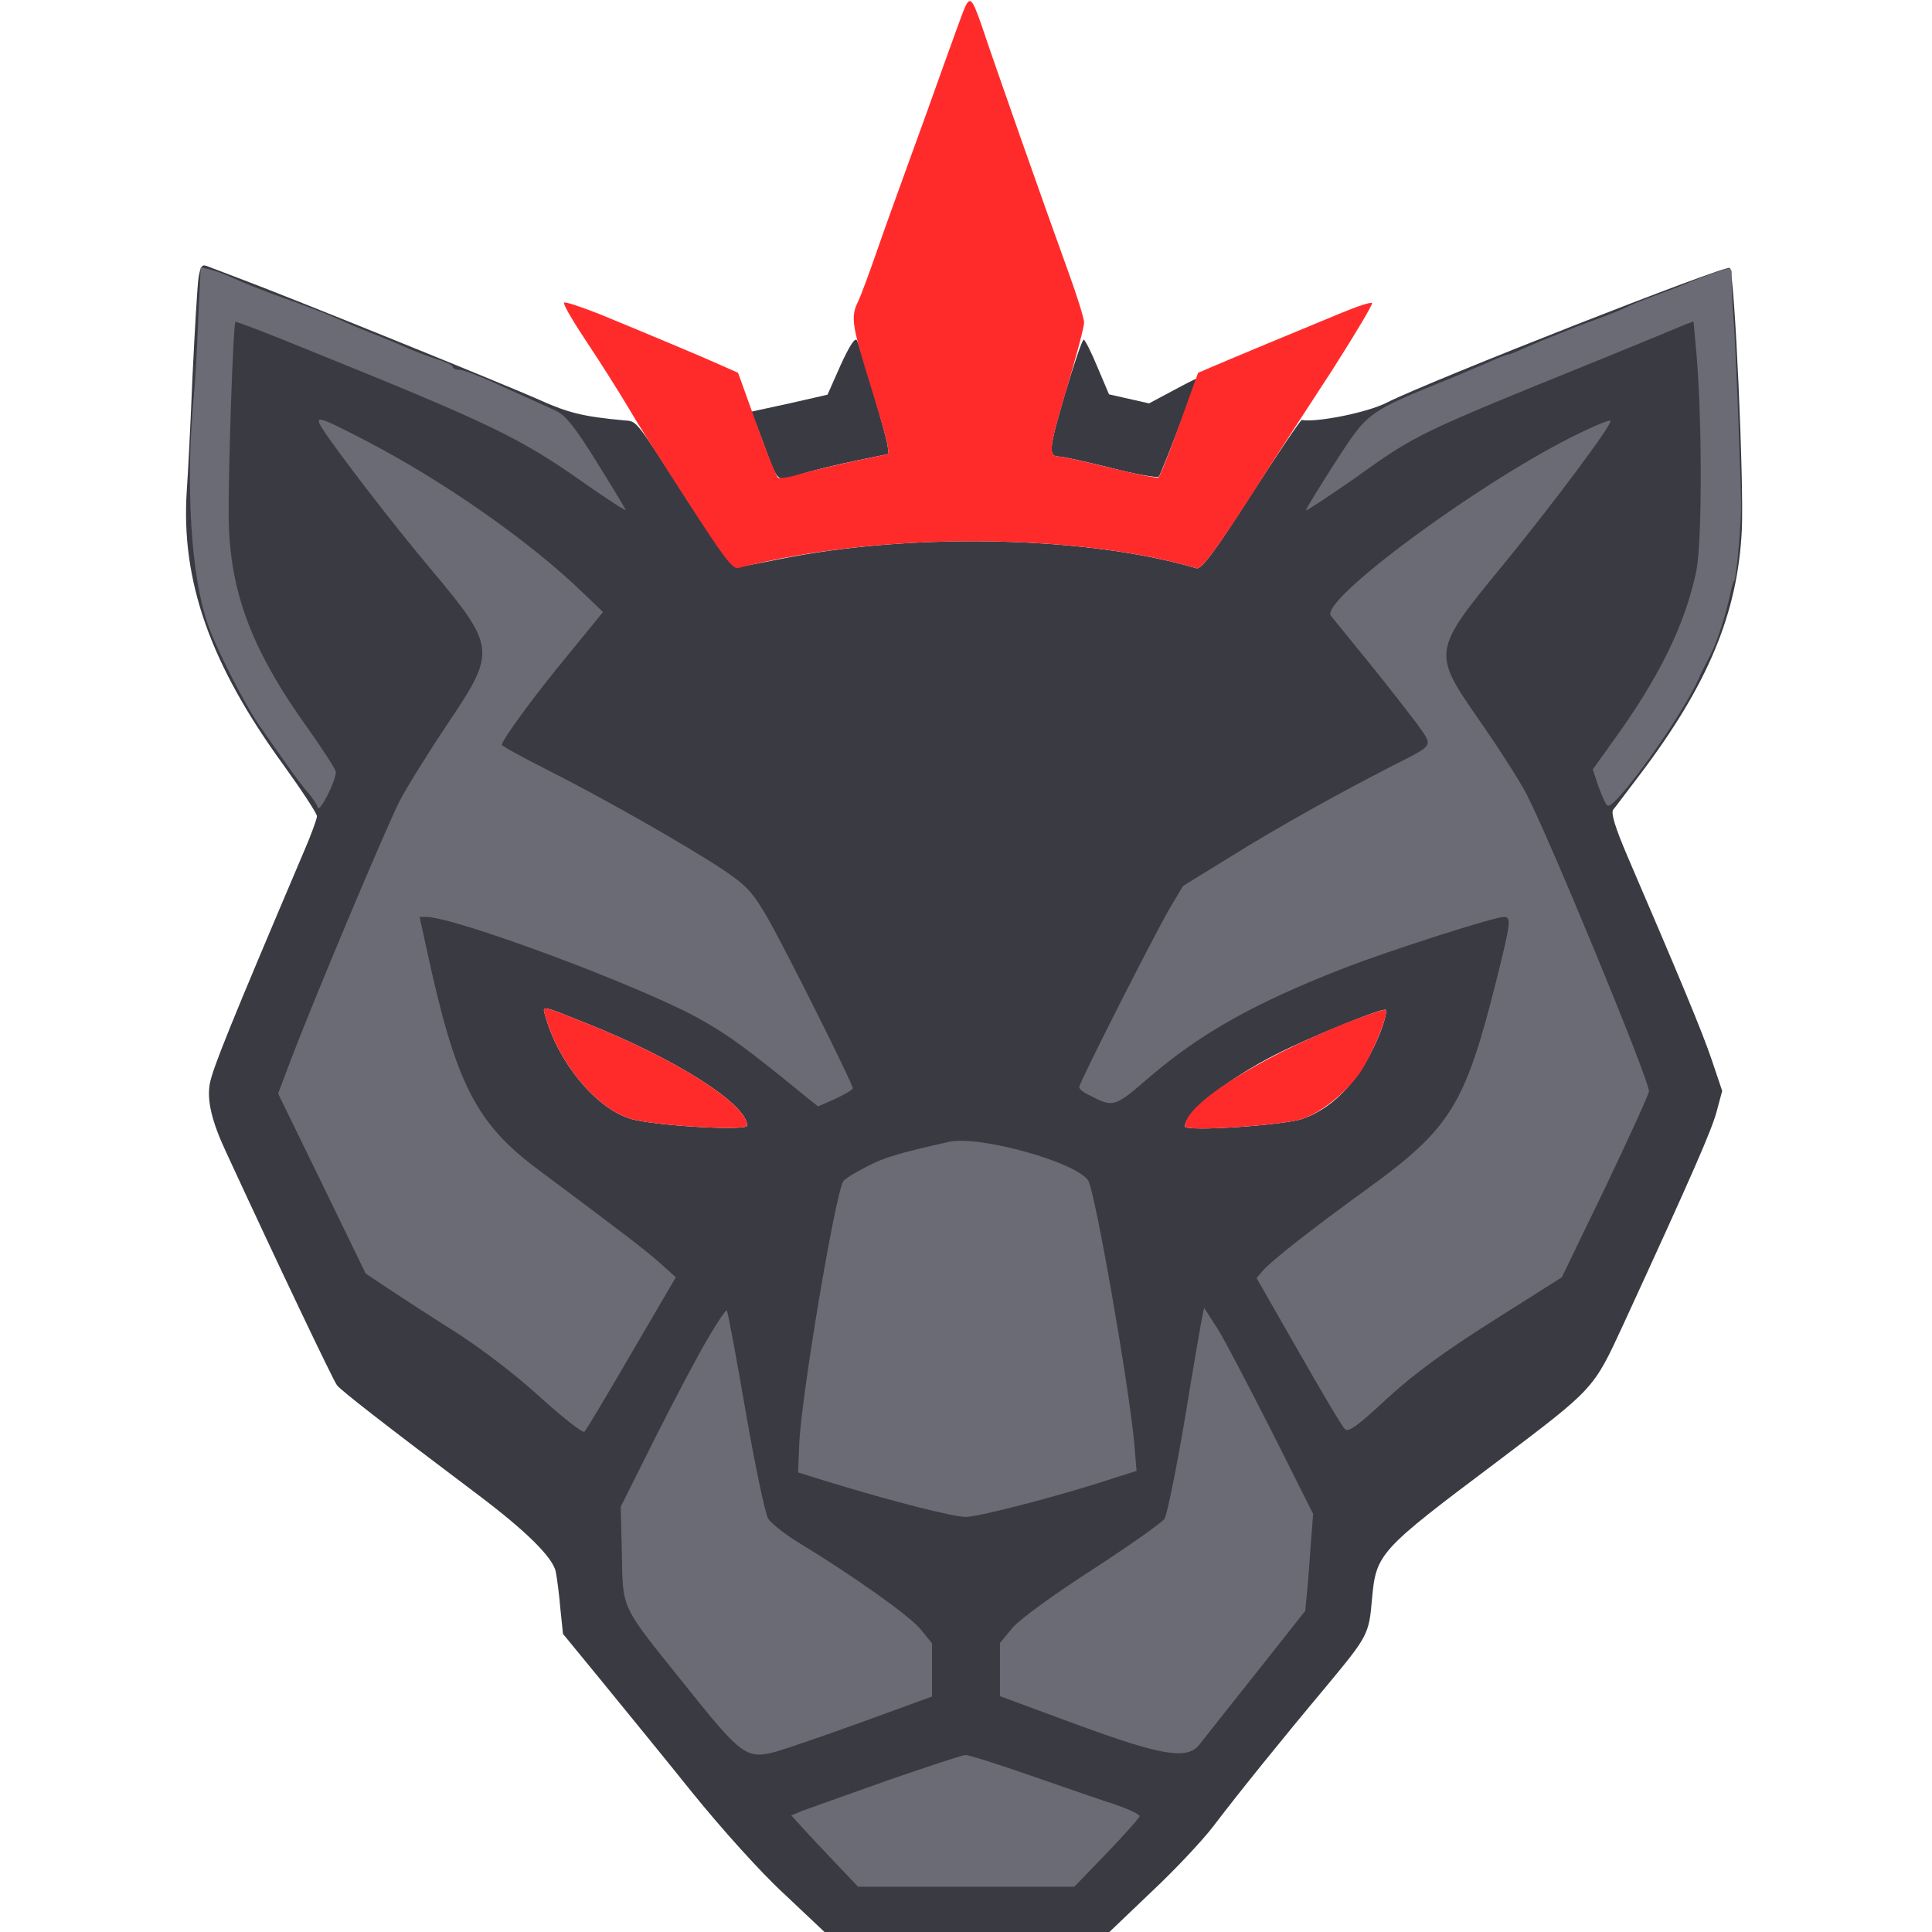
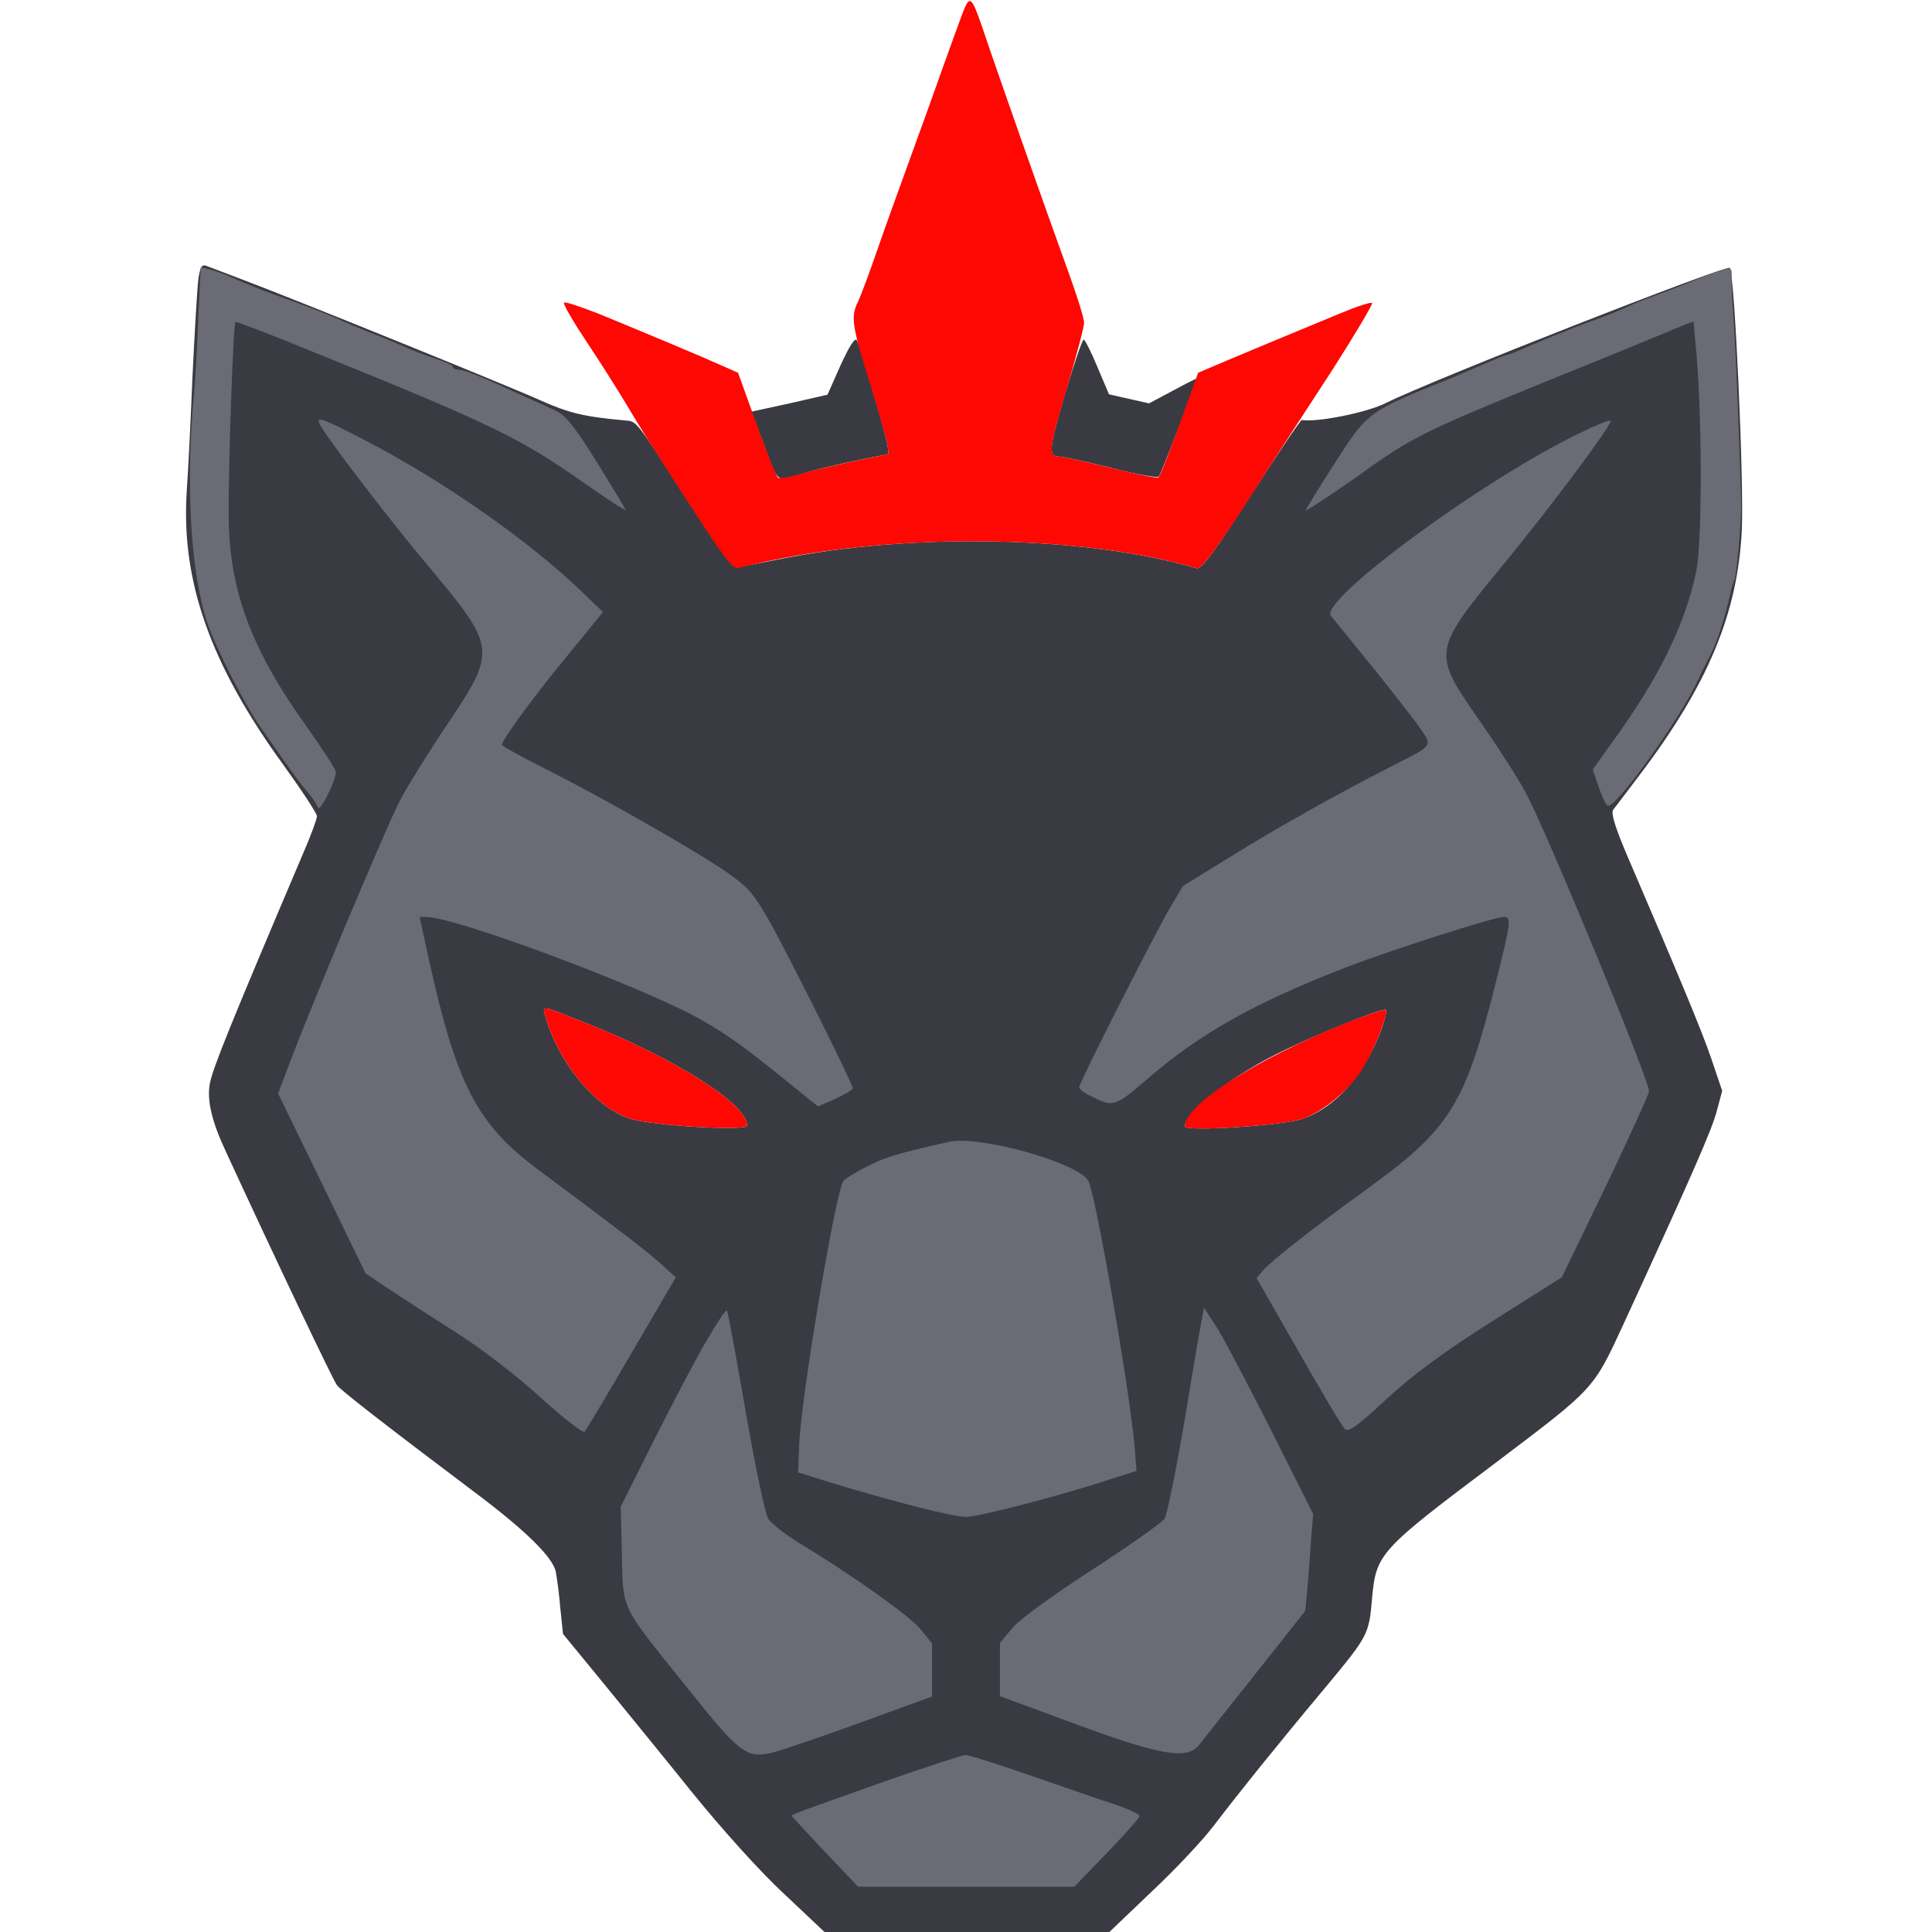
<svg xmlns="http://www.w3.org/2000/svg" viewBox="0 0 512 512" width="38" height="38" fill="none" aria-hidden="true">
  <g transform="translate(0,512) scale(0.1,-0.1)" fill="#3A3A42" stroke="none">
    <path d="M526 4383 c-3 -21 -10 -139 -16 -263 -5 -124 -12 -259 -15 -300 -16 -239 62 -460 256 -727 49 -68 89 -129 89 -136 0 -7 -16 -51 -36 -97 -193 -454 -240 -570 -248 -612 -8 -44 5 -100 44 -183 138 -299 283 -603 293 -616 11 -14 117 -97 372 -289 129 -97 201 -168 208 -206 3 -16 9 -59 12 -97 l7 -67 105 -128 c57 -70 165 -202 238 -293 76 -94 181 -211 242 -267 l108 -102 377 0 378 0 112 107 c62 58 136 137 164 174 67 88 179 227 298 369 111 134 114 138 122 233 11 120 18 128 331 363 259 196 255 191 335 364 184 400 236 519 248 567 l14 52 -28 83 c-25 74 -83 213 -224 541 -32 75 -43 112 -37 121 6 7 37 49 70 92 181 239 260 428 271 649 6 125 -19 682 -32 695 -9 9 -789 -297 -909 -357 -50 -26 -185 -53 -225 -46 -3 1 -63 -88 -134 -198 -96 -150 -132 -198 -145 -195 -287 85 -753 96 -1106 24 -55 -11 -106 -21 -114 -21 -8 -1 -62 73 -127 173 -143 223 -135 213 -170 216 -109 10 -148 20 -224 54 -89 40 -659 271 -790 320 -41 16 -82 31 -92 35 -13 5 -17 -1 -22 -32z m1026 -1974 c239 -95 428 -215 428 -272 0 -15 -255 0 -312 19 -90 29 -189 149 -223 272 -8 28 -13 29 107 -19z m2107 -22 c-47 -120 -119 -201 -207 -232 -49 -17 -312 -35 -312 -20 0 36 115 127 240 190 96 49 283 124 292 119 4 -3 -2 -28 -13 -57z M2228 4153 l-35 -79 -101 -23 -101 -22 24 -62 c52 -137 37 -124 113 -102 29 9 91 24 140 34 l87 18 -3 24 c-5 30 -72 259 -81 277 -5 9 -20 -15 -43 -65z M2822 4075 c-43 -147 -45 -165 -14 -165 9 0 71 -14 136 -30 66 -17 123 -27 127 -23 6 6 99 249 99 259 0 1 -28 -13 -63 -32 l-62 -33 -53 12 -53 12 -31 73 c-16 39 -33 72 -36 72 -4 0 -26 -65 -50 -145z" />
  </g>
  <g transform="translate(0,512) scale(0.1,-0.1)" fill="#6B6B75" stroke="none">
    <path d="M525 4268 c-3 -79 -8 -165 -11 -193 -23 -242 -8 -481 37 -610 22 -64 99 -215 138 -270 19 -27 50 -72 70 -100 19 -27 44 -61 57 -75 12 -14 24 -32 26 -40 5 -15 48 70 48 94 0 7 -34 59 -75 117 -150 209 -208 365 -209 564 -1 125 12 507 18 512 1 2 90 -32 197 -76 485 -196 558 -232 727 -351 63 -44 112 -76 110 -71 -2 5 -37 63 -78 129 -59 94 -82 123 -110 135 -19 9 -80 36 -135 61 -55 26 -107 46 -117 46 -10 0 -18 3 -18 8 0 4 -19 13 -42 20 -24 8 -56 20 -73 27 -16 8 -59 26 -95 40 -36 14 -78 32 -95 40 -31 14 -70 29 -170 65 -33 12 -78 30 -100 40 -22 10 -52 22 -66 25 l-27 7 -7 -144z M4540 4396 c-19 -7 -46 -17 -60 -23 -14 -6 -52 -21 -85 -33 -33 -12 -68 -26 -78 -31 -9 -5 -43 -19 -75 -31 -31 -11 -68 -25 -82 -31 -14 -6 -27 -11 -30 -12 -11 -4 -47 -19 -87 -36 -23 -11 -44 -19 -48 -19 -3 0 -24 -8 -48 -19 -23 -10 -66 -28 -94 -40 -232 -94 -226 -90 -315 -227 -42 -66 -77 -122 -77 -126 -1 -4 56 34 127 83 166 119 166 119 657 318 110 45 210 86 221 91 l22 8 5 -56 c18 -167 19 -528 2 -607 -30 -142 -99 -283 -226 -457 l-48 -67 15 -45 c9 -25 19 -48 24 -51 19 -12 193 230 241 335 6 14 20 42 31 63 19 36 41 106 54 166 3 14 7 28 10 33 6 9 19 154 18 203 -1 81 -15 439 -21 505 -3 41 -5 85 -4 98 1 25 0 25 -49 8z M855 3983 c38 -59 188 -254 284 -368 176 -210 177 -220 48 -412 -51 -76 -109 -169 -129 -208 -36 -71 -228 -527 -288 -686 l-33 -87 116 -238 116 -239 60 -40 c33 -22 113 -74 178 -115 69 -44 163 -116 226 -174 60 -54 112 -95 116 -90 5 5 61 99 125 209 l117 200 -41 37 c-38 34 -102 83 -322 247 -167 124 -220 228 -297 584 l-19 87 18 0 c76 0 567 -183 722 -269 79 -44 128 -80 293 -215 l23 -18 46 20 c25 12 46 24 46 28 0 12 -178 368 -225 450 -42 72 -55 86 -123 132 -104 68 -321 191 -464 263 -65 33 -118 62 -118 65 0 13 88 133 175 238 l93 114 -52 50 c-140 136 -371 298 -582 407 -122 63 -133 66 -109 28z M4190 3974 c-254 -121 -695 -445 -663 -486 6 -7 50 -62 100 -123 49 -60 106 -134 128 -163 43 -61 48 -54 -60 -109 -149 -76 -315 -169 -435 -244 l-125 -77 -35 -59 c-40 -68 -240 -462 -240 -474 0 -5 12 -15 28 -22 62 -32 65 -32 153 44 139 120 283 201 525 295 122 47 394 134 419 134 21 0 19 -14 -20 -170 -83 -330 -121 -391 -345 -553 -142 -103 -247 -185 -273 -214 l-17 -20 111 -194 c61 -107 116 -200 123 -206 9 -10 34 8 111 80 72 66 151 124 282 207 l182 115 116 240 c63 132 115 246 115 253 0 32 -274 695 -327 792 -19 36 -75 123 -124 193 -124 179 -124 181 66 412 128 156 290 373 283 380 -2 3 -37 -11 -78 -31z M2515 2094 c-133 -30 -168 -40 -217 -65 -31 -16 -59 -33 -63 -39 -22 -35 -113 -579 -117 -699 l-3 -73 80 -25 c177 -54 332 -93 365 -93 34 0 257 58 389 102 l63 20 -6 72 c-15 161 -104 668 -122 697 -30 49 -290 121 -369 103z M1876 1573 c-26 -43 -88 -161 -139 -262 l-92 -184 3 -124 c3 -151 -5 -134 167 -348 150 -188 163 -198 242 -177 24 7 127 42 229 79 l184 67 0 71 0 70 -31 38 c-29 35 -176 140 -326 231 -34 21 -69 49 -77 61 -8 12 -35 141 -60 285 -25 144 -47 265 -50 267 -2 3 -25 -31 -50 -74z M3186 1630 c-3 -14 -24 -135 -46 -270 -23 -135 -47 -254 -54 -265 -8 -11 -93 -71 -190 -134 -101 -65 -192 -131 -212 -154 l-34 -41 0 -70 0 -71 203 -75 c226 -83 293 -94 325 -54 9 12 76 96 149 188 l132 167 5 52 c3 29 7 86 10 129 l6 76 -110 219 c-61 120 -125 243 -144 273 l-35 54 -5 -24z M2350 401 c-107 -38 -208 -74 -224 -80 l-29 -12 29 -32 c16 -18 56 -60 89 -95 l59 -62 287 0 286 0 86 89 c48 50 87 94 87 98 0 5 -28 18 -62 30 -35 11 -136 46 -225 77 -89 31 -168 56 -175 55 -7 0 -101 -31 -208 -68z" />
  </g>
-   <g transform="translate(0,512) scale(0.1,-0.1)" fill="#FF2B2B" stroke="none">
+   <g transform="translate(0,512) scale(0.1,-0.1)" fill="#FF0702" stroke="none">
    <path d="M2552 5088 c-7 -18 -30 -82 -52 -143 -21 -60 -62 -173 -90 -250 -28 -77 -67 -185 -86 -240 -19 -55 -41 -115 -50 -134 -20 -41 -17 -62 34 -226 22 -71 42 -141 44 -154 l3 -24 -86 -18 c-48 -10 -112 -25 -143 -34 -30 -9 -59 -14 -64 -11 -4 2 -30 66 -57 142 l-49 136 -45 20 c-51 23 -192 82 -323 136 -49 19 -90 33 -93 30 -4 -3 25 -52 63 -109 38 -57 83 -129 101 -159 34 -58 67 -110 199 -314 66 -101 86 -126 100 -121 9 3 60 15 112 25 354 69 816 59 1101 -26 12 -3 47 42 135 178 64 101 167 259 227 351 59 93 106 171 103 174 -3 3 -40 -9 -83 -27 -43 -18 -130 -54 -193 -80 -63 -26 -131 -55 -150 -63 l-35 -15 -49 -136 c-27 -75 -52 -139 -56 -141 -5 -3 -61 9 -127 25 -65 16 -126 30 -135 30 -31 0 -29 19 18 177 26 87 47 167 47 178 0 11 -19 72 -42 135 -61 168 -200 563 -228 648 -28 81 -33 86 -51 40z M1445 2428 c34 -123 133 -243 223 -272 57 -19 312 -34 312 -19 0 57 -189 177 -428 272 -120 48 -115 47 -107 19z M3560 2406 c-236 -96 -420 -214 -420 -271 0 -15 263 3 312 20 57 20 130 82 162 138 33 56 67 145 58 151 -4 2 -54 -15 -112 -38z" />
  </g>
</svg>
